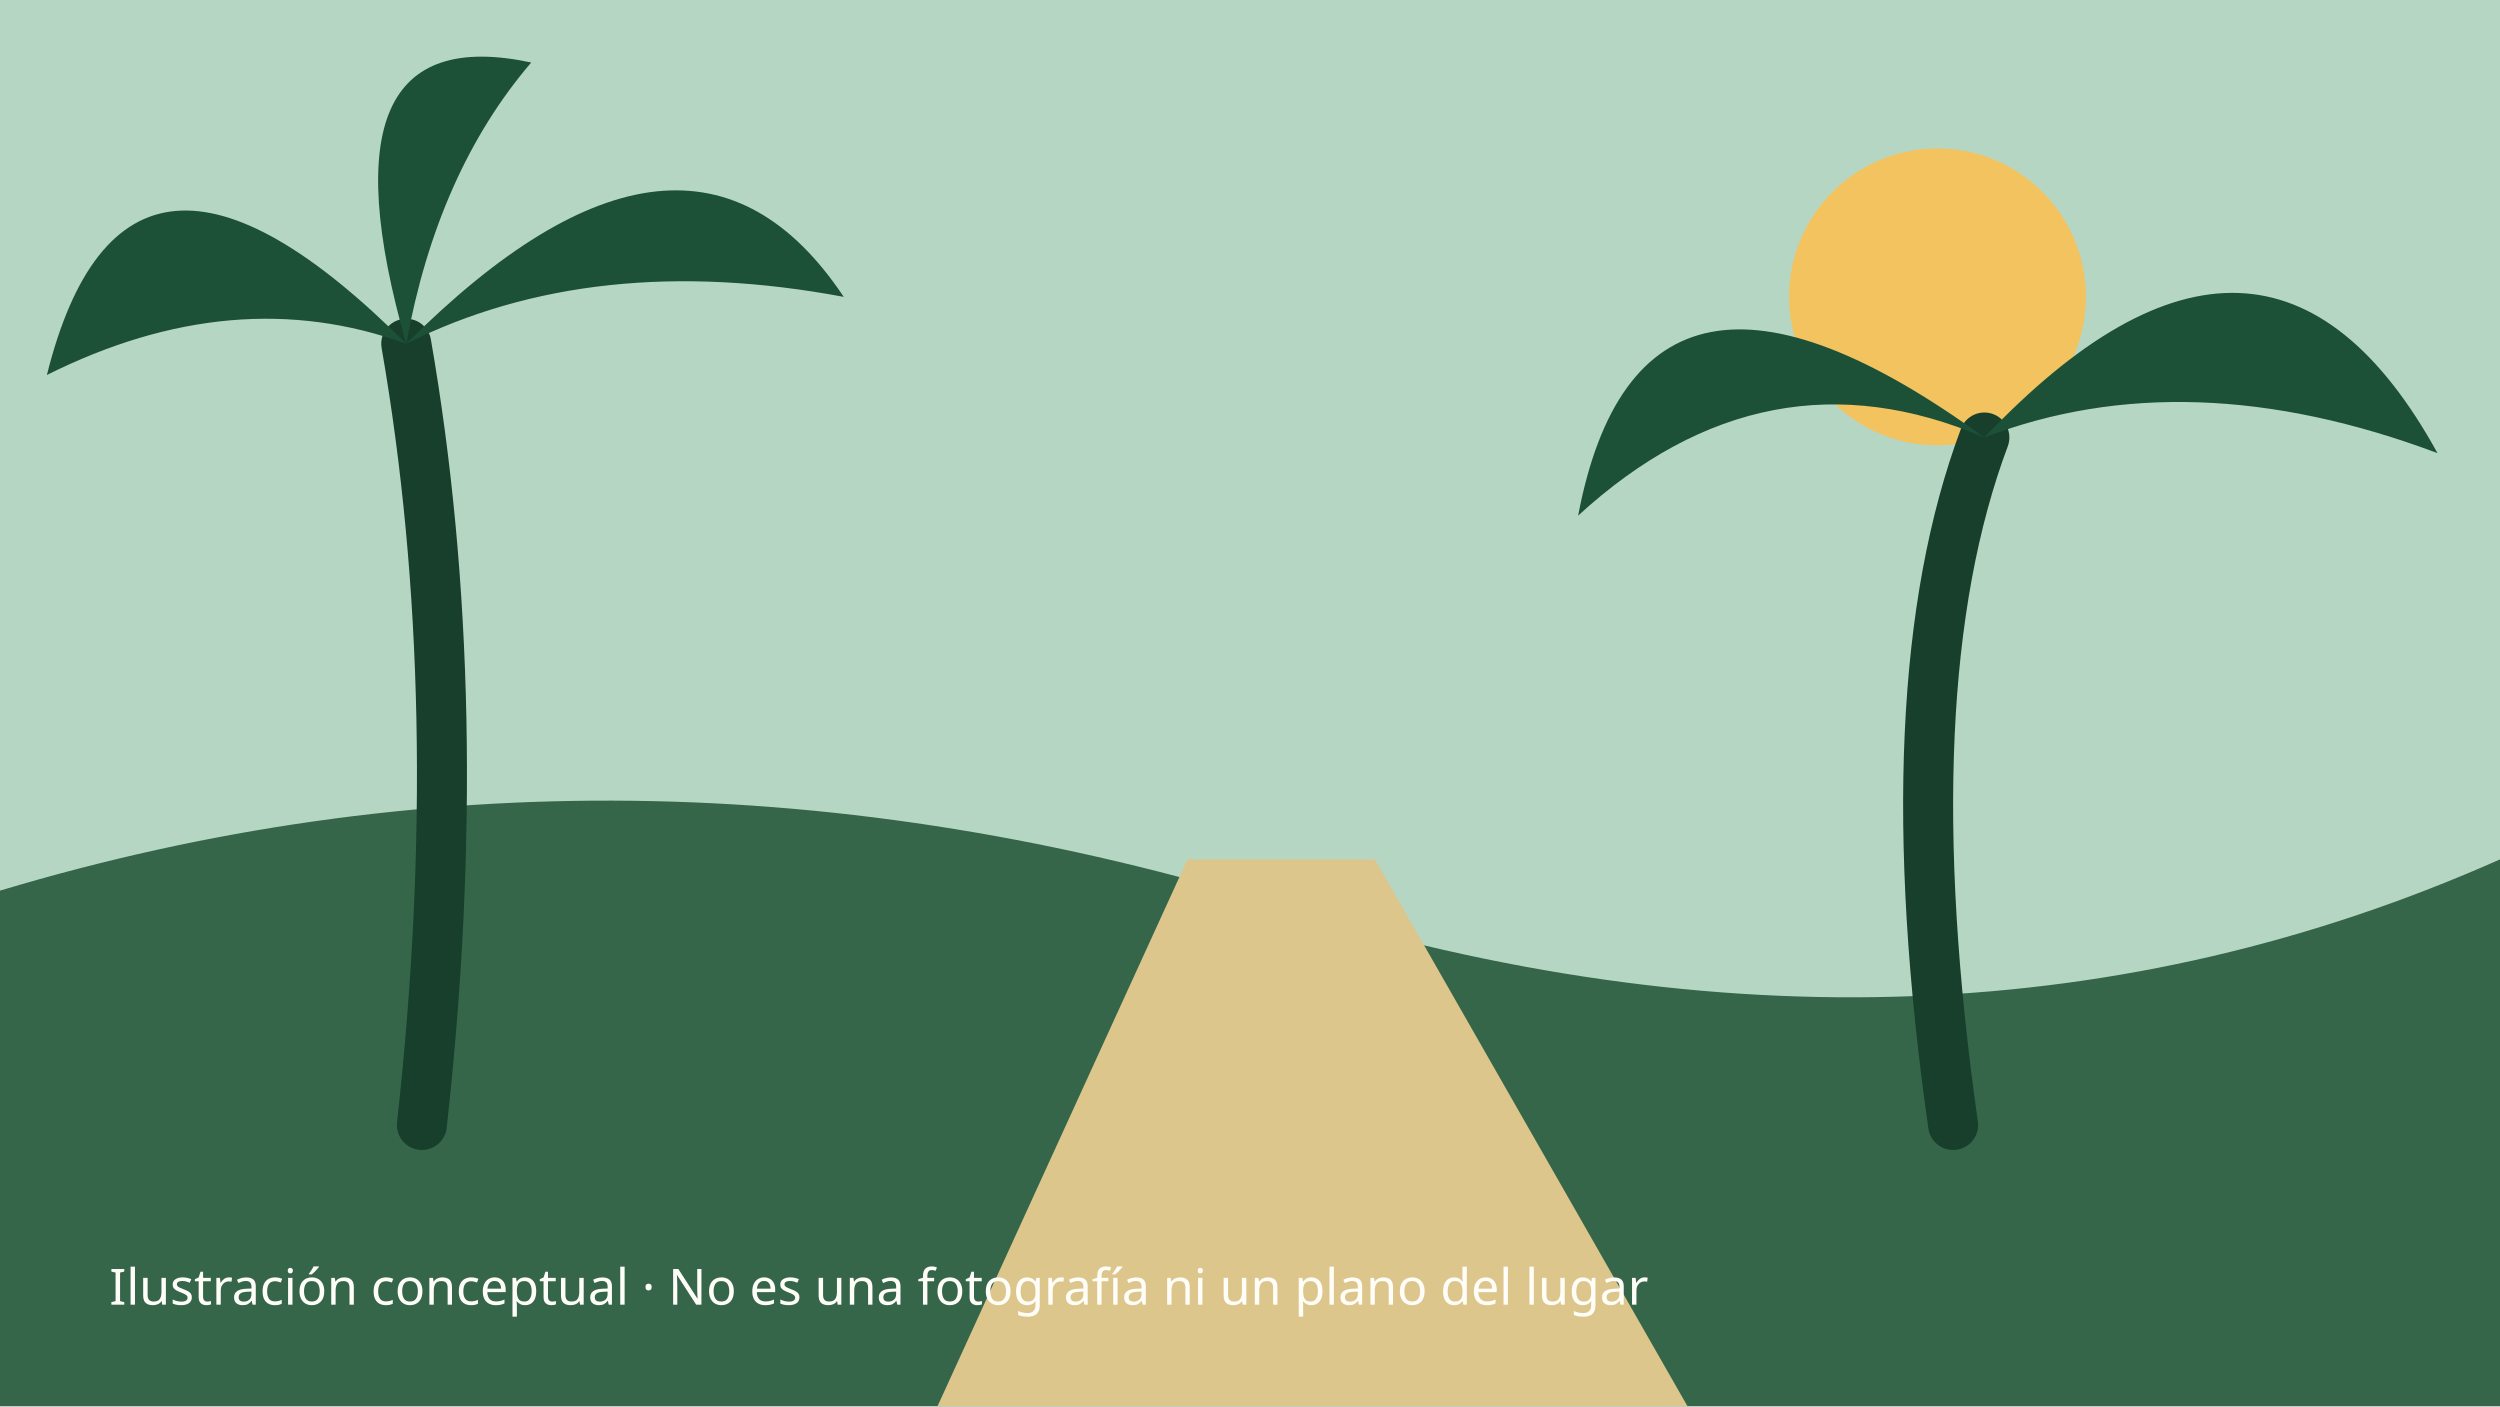
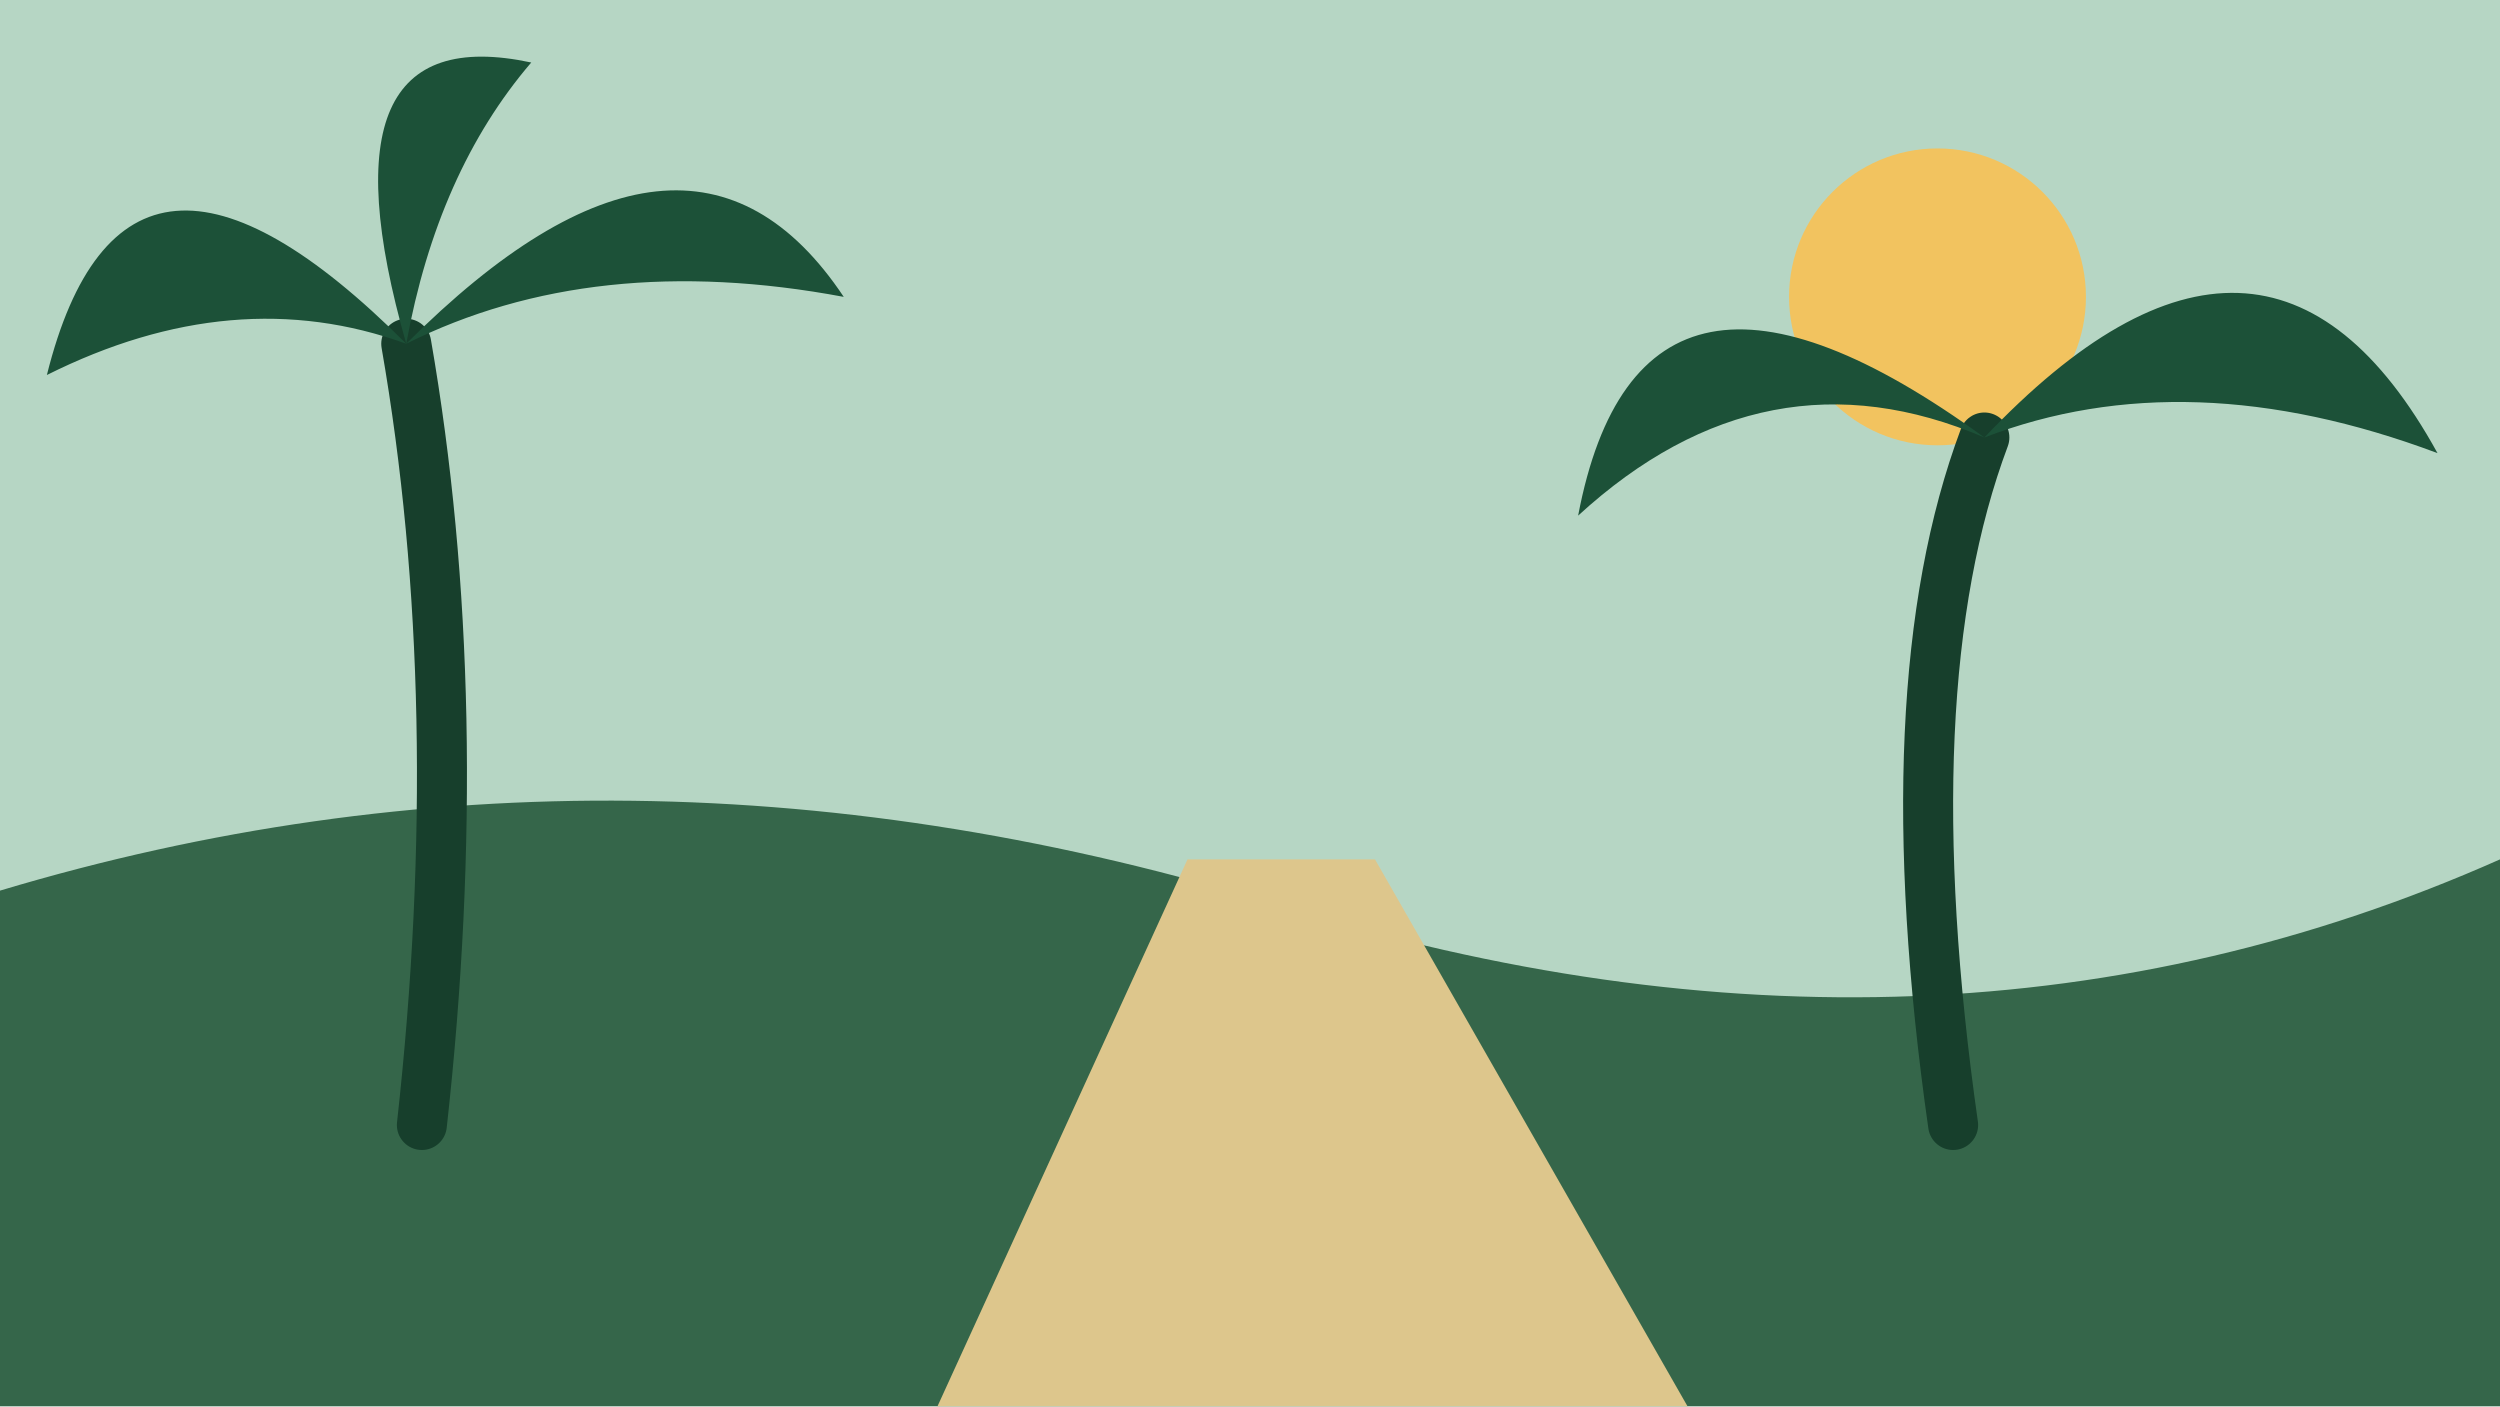
<svg xmlns="http://www.w3.org/2000/svg" viewBox="0 0 1600 900" role="img" aria-labelledby="t d">
  <rect width="1600" height="900" fill="#b6d6c4" />
  <circle cx="1240" cy="190" r="95" fill="#f2c35f" />
  <path d="M0 570Q400 450 820 580T1600 550V900H0" fill="#35664a" />
  <path d="M600 900L760 550H880L1080 900" fill="#ddc68c" />
  <g fill="none" stroke="#173f2c" stroke-width="32" stroke-linecap="round">
    <path d="M270 720Q300 450 260 220M1250 720Q1210 440 1270 280" />
  </g>
  <g fill="#1c5138">
    <path d="M260 220Q80 40 30 240Q150 180 260 220M260 220Q440 40 540 190Q380 160 260 220M260 220Q200 10 340 40Q280 110 260 220M1270 280Q1050 120 1010 330Q1130 220 1270 280M1270 280Q1450 90 1560 290Q1400 230 1270 280" />
  </g>
-   <text x="70" y="835" fill="#fffdf8" font-family="sans-serif" font-size="32">Ilustración conceptual · No es una fotografía ni un plano del lugar</text>
</svg>
